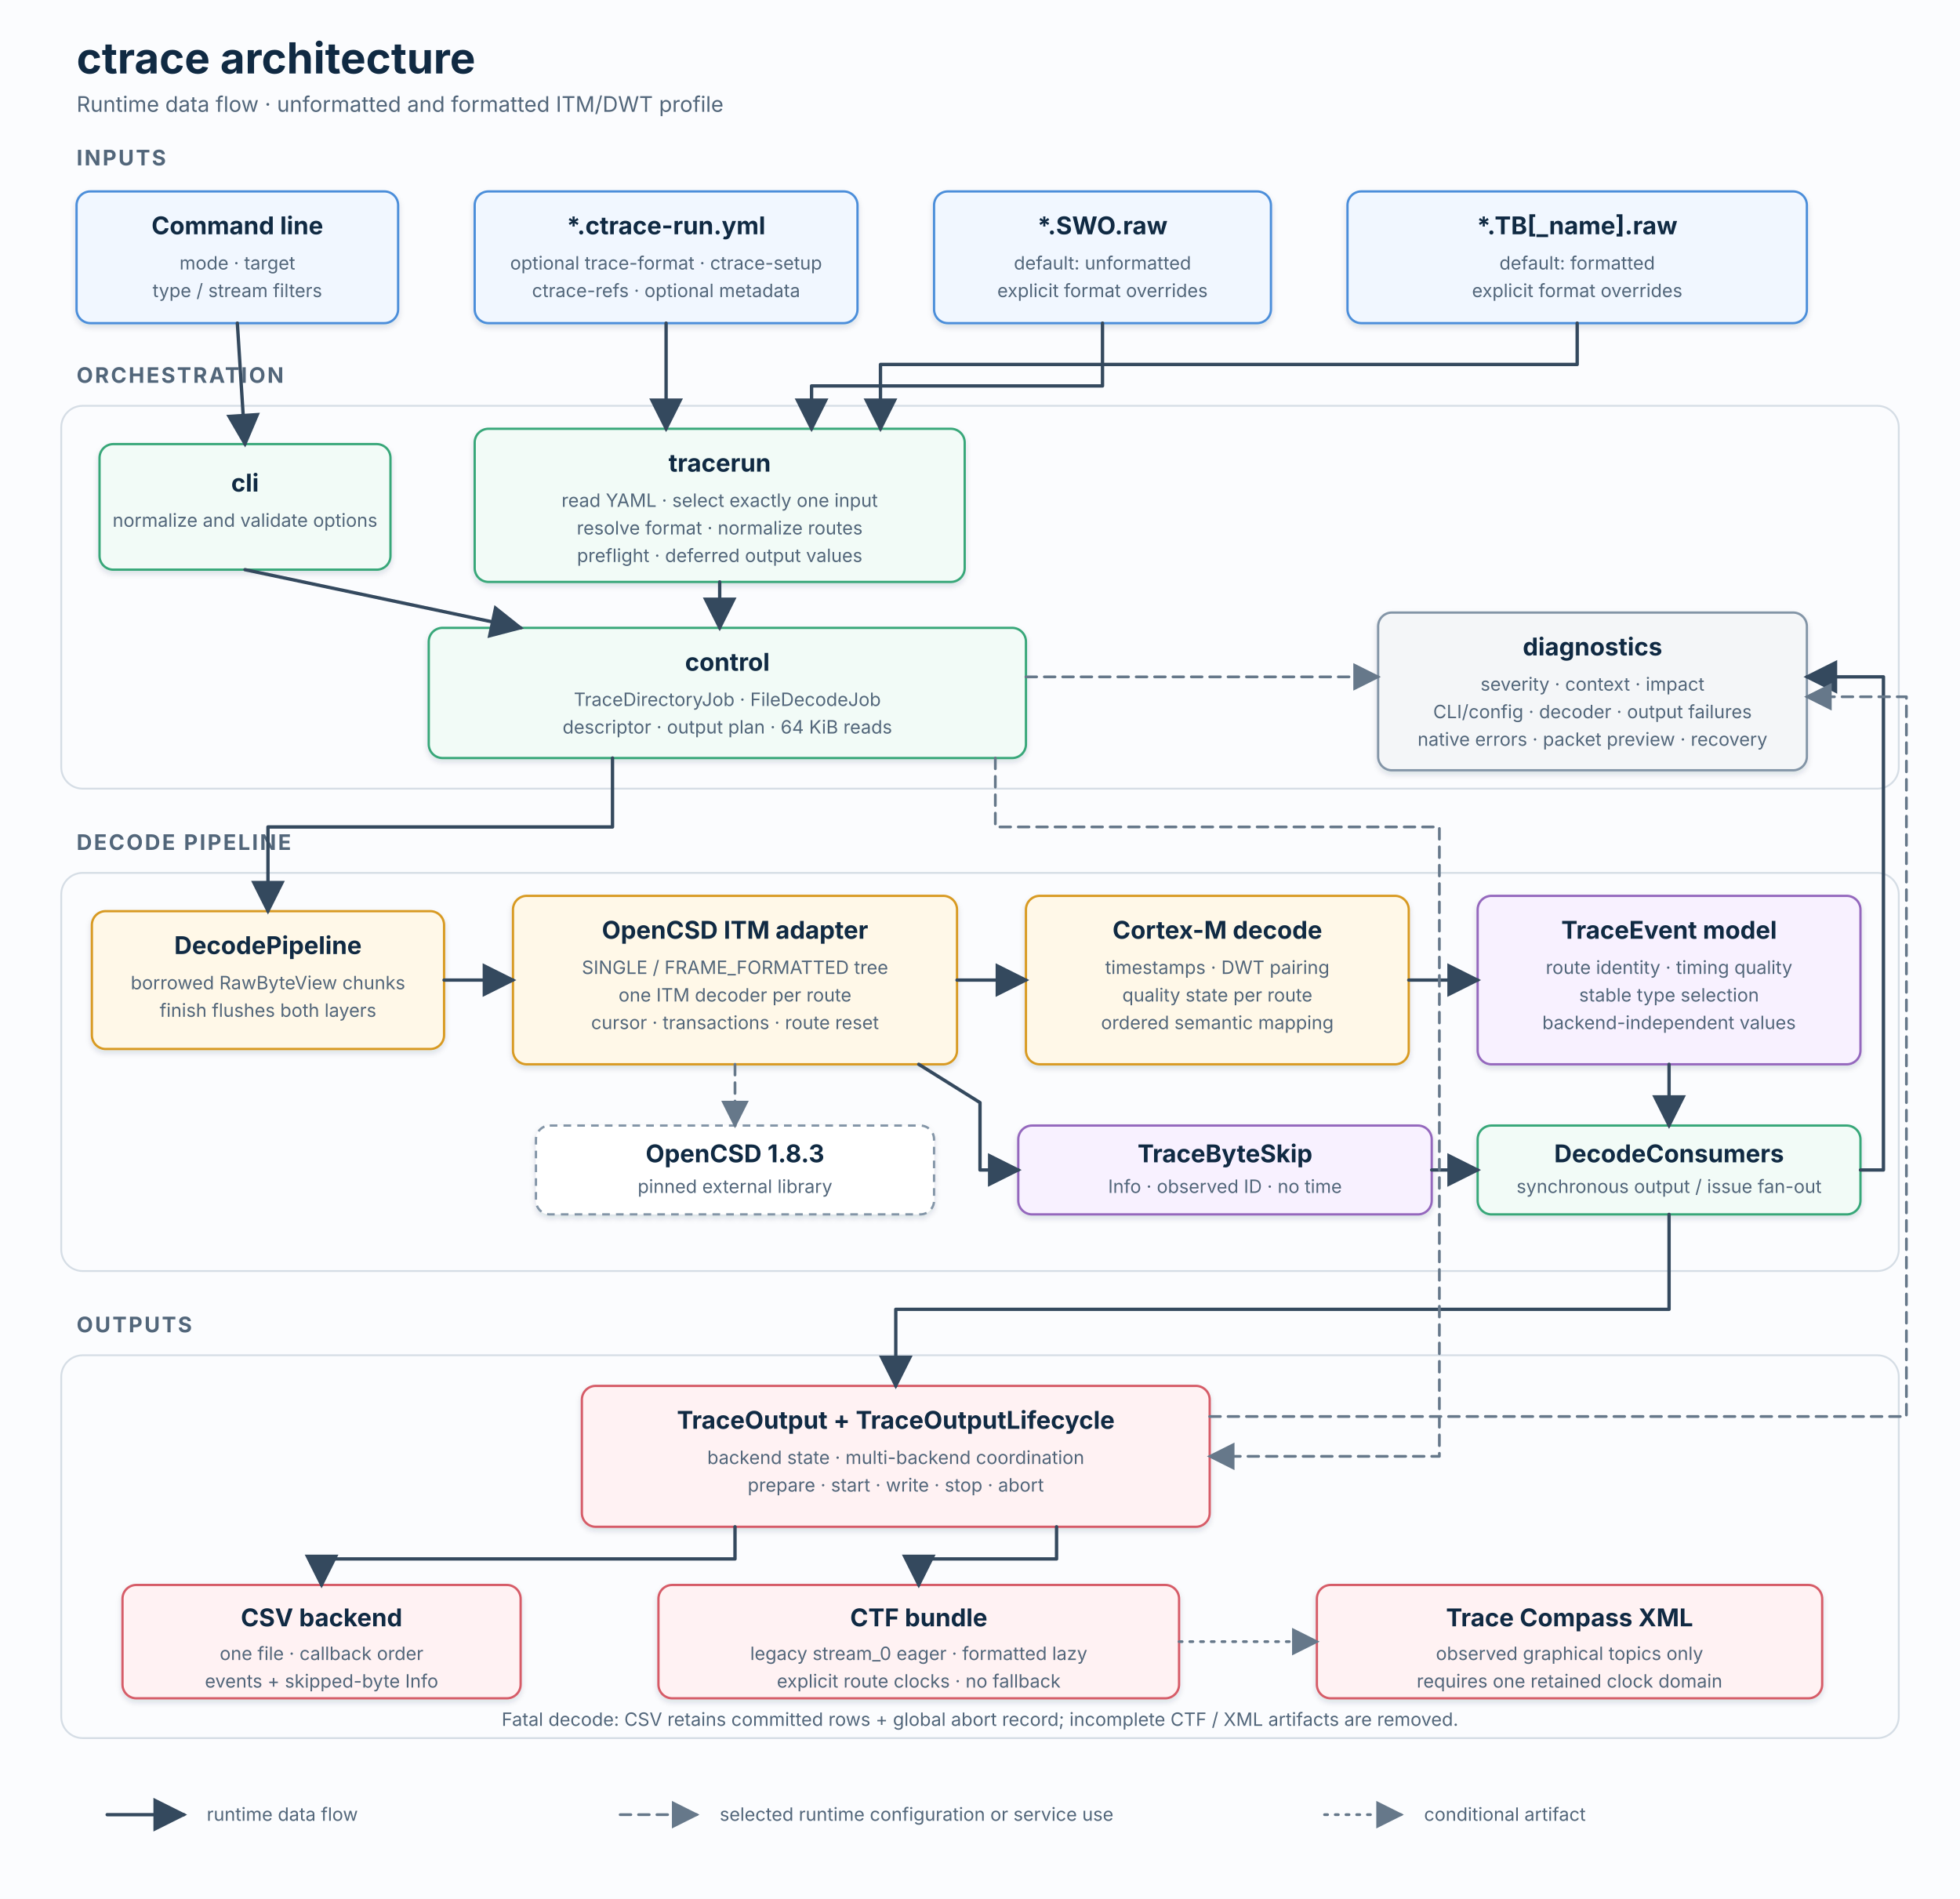
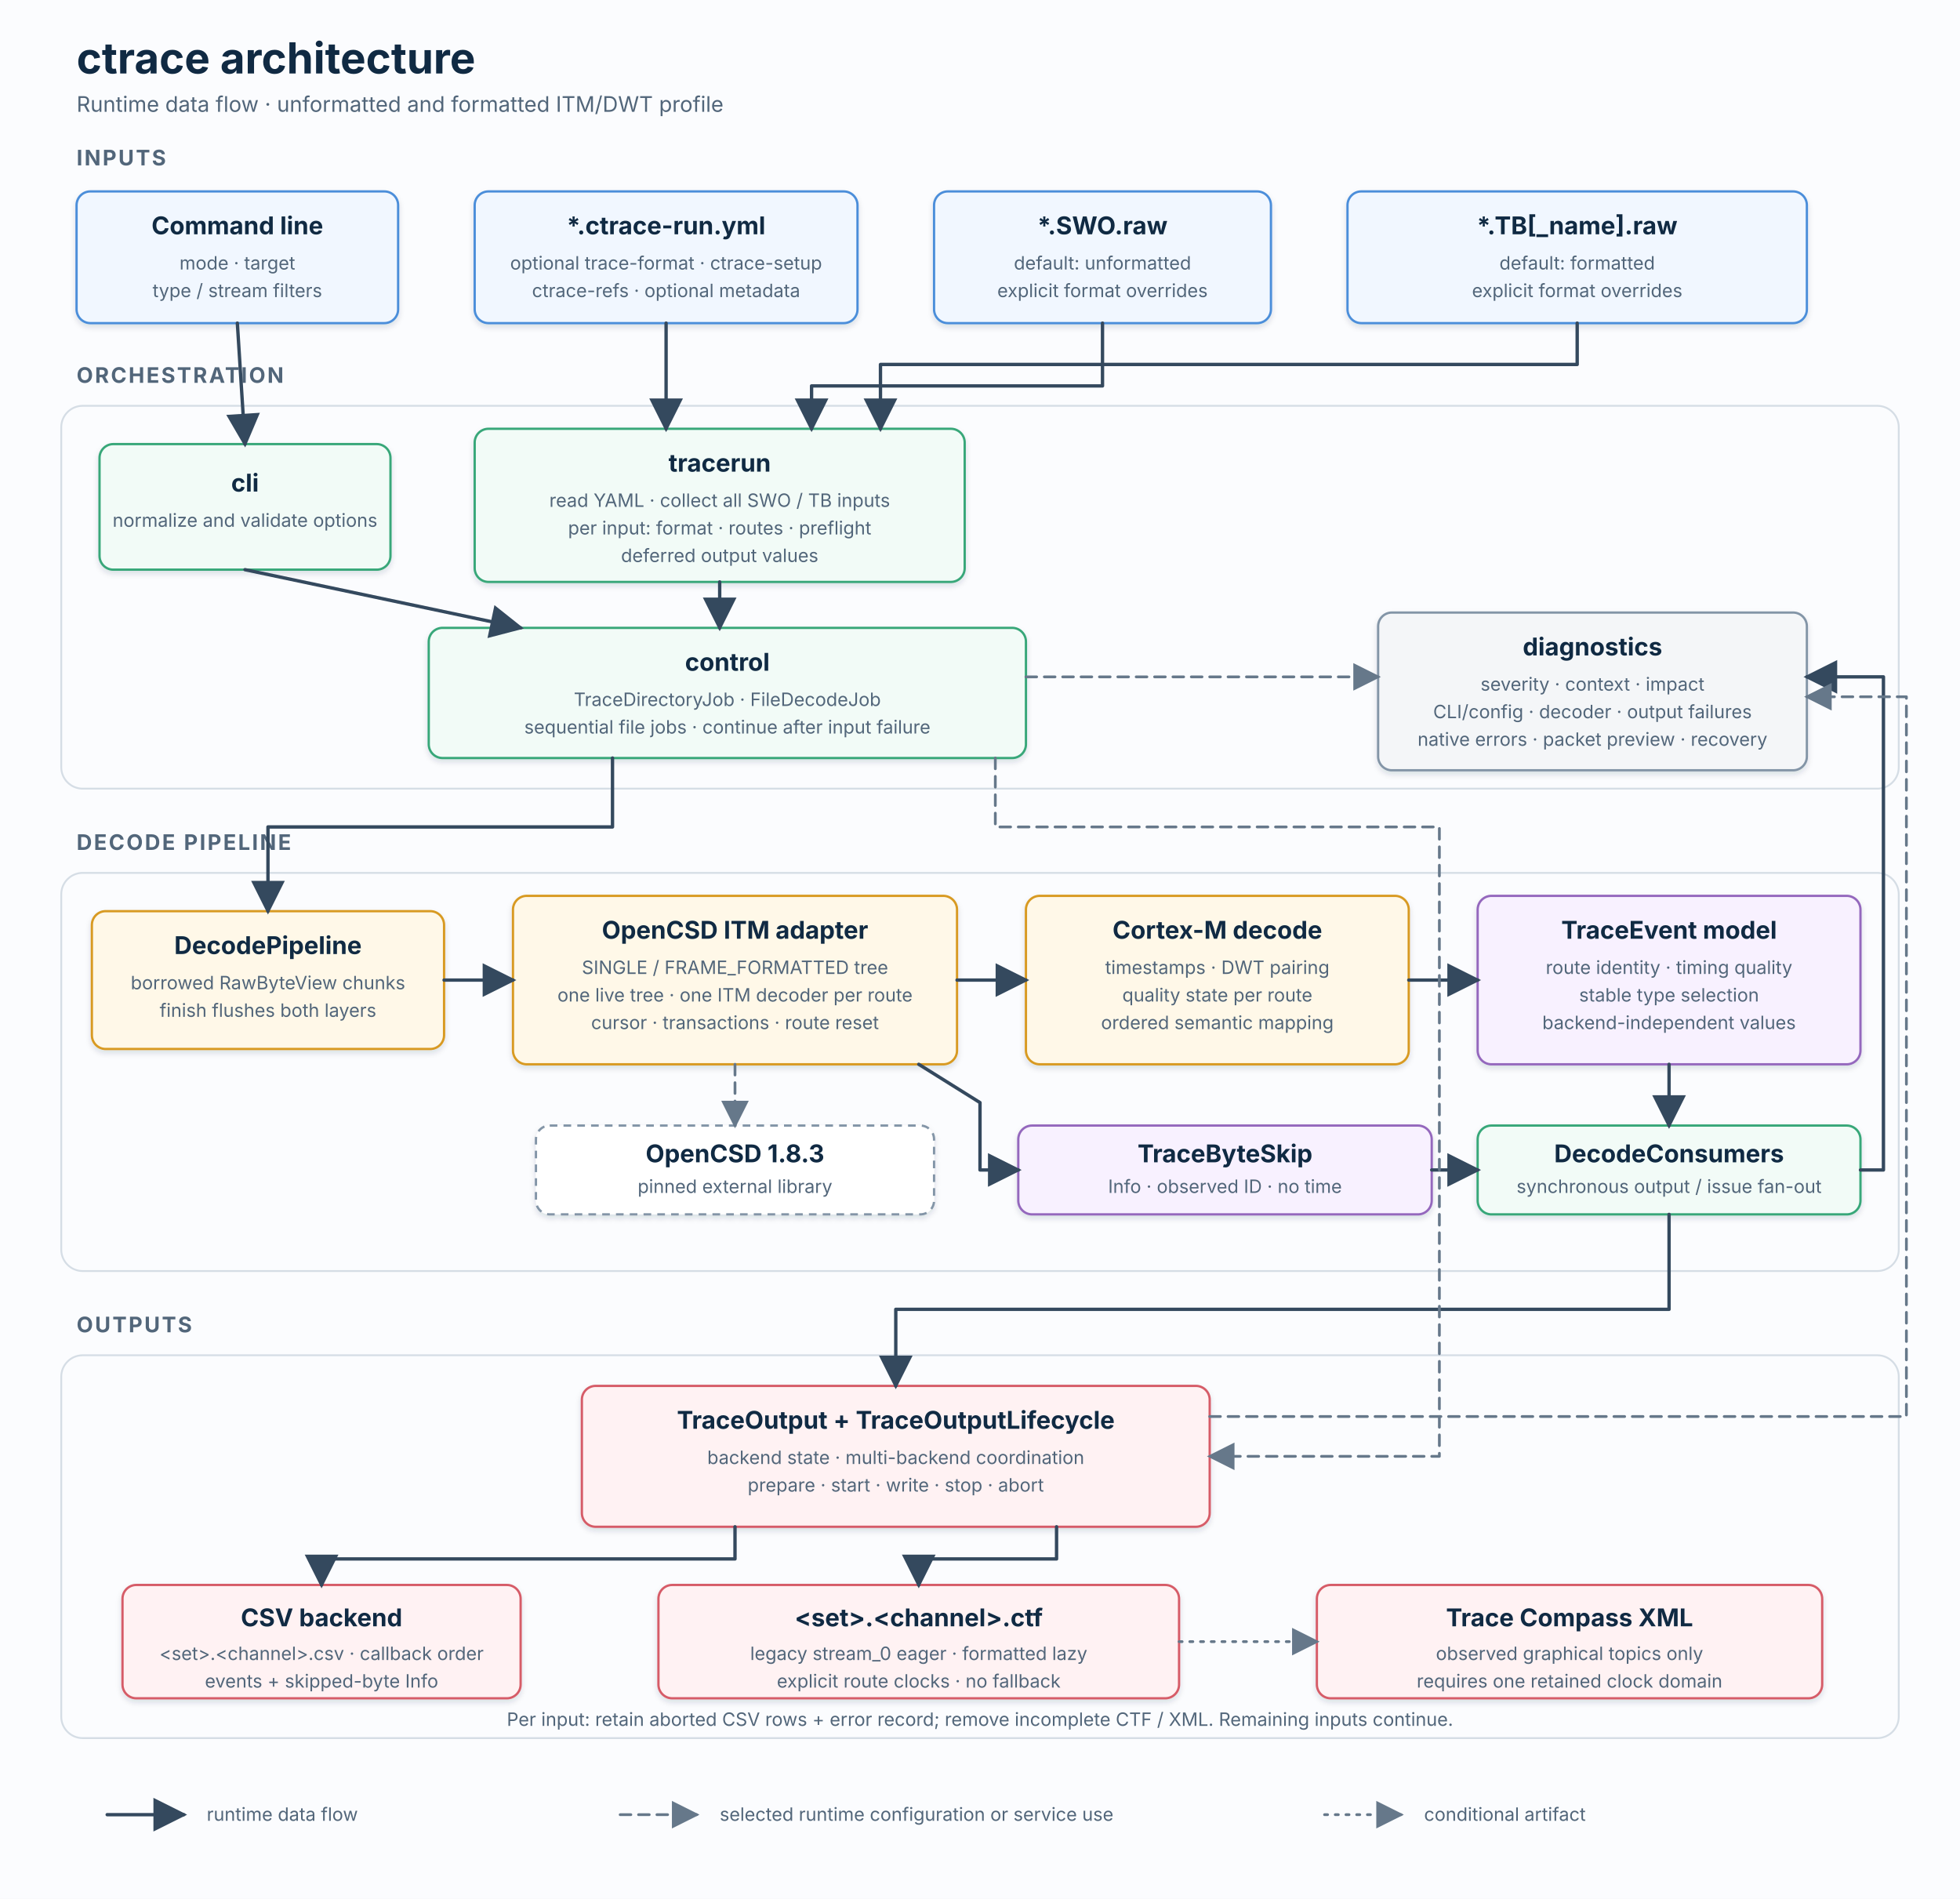
<svg xmlns="http://www.w3.org/2000/svg" width="1280" height="1240" viewBox="0 0 1280 1240" role="img" aria-labelledby="title description">
  <defs>
    <marker id="arrow" markerWidth="10" markerHeight="10" refX="9" refY="5" orient="auto">
      <path d="M 0 0 L 10 5 L 0 10 z" fill="#34495e" />
    </marker>
    <marker id="arrow-muted" markerWidth="10" markerHeight="10" refX="9" refY="5" orient="auto">
      <path d="M 0 0 L 10 5 L 0 10 z" fill="#66788a" />
    </marker>
    <filter id="shadow" x="-10%" y="-10%" width="120%" height="130%">
      <feDropShadow dx="0" dy="2" stdDeviation="2" flood-color="#102a43" flood-opacity="0.14" />
    </filter>
    <style>
      text { font-family: Inter, "Segoe UI", Arial, sans-serif; fill: #102a43; }
      .title { font-size: 28px; font-weight: 700; }
      .subtitle { font-size: 14px; fill: #52667a; }
      .section { font-size: 14px; font-weight: 700; letter-spacing: 1.2px; fill: #52667a; }
      .box { stroke-width: 1.5; rx: 9; filter: url(#shadow); }
      .box-title { font-size: 16px; font-weight: 700; text-anchor: middle; }
      .box-detail { font-size: 12px; text-anchor: middle; fill: #52667a; }
      .input { fill: #f1f7ff; stroke: #4c8eda; }
      .control { fill: #f2fbf7; stroke: #37a779; }
      .decode { fill: #fff8e8; stroke: #d89a22; }
      .model { fill: #f8f1ff; stroke: #9467bd; }
      .output { fill: #fff2f3; stroke: #d65c67; }
      .support { fill: #f4f6f8; stroke: #8395a7; }
      .external { fill: #ffffff; stroke: #8395a7; stroke-dasharray: 5 4; }
      .flow { fill: none; stroke: #34495e; stroke-width: 2.2; marker-end: url(#arrow); }
      .dependency { fill: none; stroke: #66788a; stroke-width: 1.8; stroke-dasharray: 7 5;
                    marker-end: url(#arrow-muted); }
      .conditional { fill: none; stroke: #66788a; stroke-width: 1.8; stroke-dasharray: 2 5;
                     marker-end: url(#arrow-muted); }
      .flow, .dependency, .conditional { stroke-linecap: round; stroke-linejoin: round; }
      .group { fill: none; stroke: #d5dde5; stroke-width: 1.2; rx: 14; }
      .legend { font-size: 12px; fill: #52667a; }
    </style>
  </defs>
  <rect width="1280" height="1240" fill="#fbfcfe" />
  <text x="50" y="48" class="title">ctrace architecture</text>
  <text x="50" y="73" class="subtitle">Runtime data flow · unformatted and formatted ITM/DWT profile</text>
  <text x="50" y="108" class="section">INPUTS</text>
  <rect x="50" y="125" width="210" height="86" class="box input" />
  <text x="155" y="153" class="box-title">Command line</text>
  <text x="155" y="176" class="box-detail">mode · target</text>
  <text x="155" y="194" class="box-detail">type / stream filters</text>
  <rect x="310" y="125" width="250" height="86" class="box input" />
  <text x="435" y="153" class="box-title">*.ctrace-run.yml</text>
  <text x="435" y="176" class="box-detail">optional trace-format · ctrace-setup</text>
  <text x="435" y="194" class="box-detail">ctrace-refs · optional metadata</text>
  <rect x="610" y="125" width="220" height="86" class="box input" />
  <text x="720" y="153" class="box-title">*.SWO.raw</text>
  <text x="720" y="176" class="box-detail">default: unformatted</text>
  <text x="720" y="194" class="box-detail">explicit format overrides</text>
  <rect x="880" y="125" width="300" height="86" class="box input" />
  <text x="1030" y="153" class="box-title">*.TB[_name].raw</text>
  <text x="1030" y="176" class="box-detail">default: formatted</text>
  <text x="1030" y="194" class="box-detail">explicit format overrides</text>
  <text x="50" y="250" class="section">ORCHESTRATION</text>
  <rect x="40" y="265" width="1200" height="250" class="group" />
  <rect x="65" y="290" width="190" height="82" class="box control" />
  <text x="160" y="321" class="box-title">cli</text>
  <text x="160" y="344" class="box-detail">normalize and validate options</text>
  <rect x="310" y="280" width="320" height="100" class="box control" />
  <text x="470" y="308" class="box-title">tracerun</text>
-   <text x="470" y="331" class="box-detail">read YAML · select exactly one input</text>
-   <text x="470" y="349" class="box-detail">resolve format · normalize routes</text>
-   <text x="470" y="367" class="box-detail">preflight · deferred output values</text>
+   <text x="470" y="331" class="box-detail">read YAML · collect all SWO / TB inputs</text>
+   <text x="470" y="349" class="box-detail">per input: format · routes · preflight</text>
+   <text x="470" y="367" class="box-detail">deferred output values</text>
  <rect x="280" y="410" width="390" height="85" class="box control" />
  <text x="475" y="438" class="box-title">control</text>
  <text x="475" y="461" class="box-detail">TraceDirectoryJob · FileDecodeJob</text>
-   <text x="475" y="479" class="box-detail">descriptor · output plan · 64 KiB reads</text>
+   <text x="475" y="479" class="box-detail">sequential file jobs · continue after input failure</text>
  <rect x="900" y="400" width="280" height="103" class="box support" />
  <text x="1040" y="428" class="box-title">diagnostics</text>
  <text x="1040" y="451" class="box-detail">severity · context · impact</text>
  <text x="1040" y="469" class="box-detail">CLI/config · decoder · output failures</text>
  <text x="1040" y="487" class="box-detail">native errors · packet preview · recovery</text>
  <path d="M 155 211 L 160 290" class="flow" />
  <path d="M 435 211 L 435 280" class="flow" />
  <path d="M 720 211 L 720 252 L 530 252 L 530 280" class="flow" />
  <path d="M 1030 211 L 1030 238 L 575 238 L 575 280" class="flow" />
  <path d="M 160 372 L 340 410" class="flow" />
  <path d="M 470 380 L 470 410" class="flow" />
  <path d="M 670 442 L 900 442" class="dependency" />
  <text x="50" y="555" class="section">DECODE PIPELINE</text>
  <rect x="40" y="570" width="1200" height="260" class="group" />
  <rect x="60" y="595" width="230" height="90" class="box decode" />
  <text x="175" y="623" class="box-title">DecodePipeline</text>
  <text x="175" y="646" class="box-detail">borrowed RawByteView chunks</text>
  <text x="175" y="664" class="box-detail">finish flushes both layers</text>
  <rect x="335" y="585" width="290" height="110" class="box decode" />
  <text x="480" y="613" class="box-title">OpenCSD ITM adapter</text>
  <text x="480" y="636" class="box-detail">SINGLE / FRAME_FORMATTED tree</text>
-   <text x="480" y="654" class="box-detail">one ITM decoder per route</text>
+   <text x="480" y="654" class="box-detail">one live tree · one ITM decoder per route</text>
  <text x="480" y="672" class="box-detail">cursor · transactions · route reset</text>
  <rect x="670" y="585" width="250" height="110" class="box decode" />
  <text x="795" y="613" class="box-title">Cortex-M decode</text>
  <text x="795" y="636" class="box-detail">timestamps · DWT pairing</text>
  <text x="795" y="654" class="box-detail">quality state per route</text>
  <text x="795" y="672" class="box-detail">ordered semantic mapping</text>
  <rect x="965" y="585" width="250" height="110" class="box model" />
  <text x="1090" y="613" class="box-title">TraceEvent model</text>
  <text x="1090" y="636" class="box-detail">route identity · timing quality</text>
  <text x="1090" y="654" class="box-detail">stable type selection</text>
  <text x="1090" y="672" class="box-detail">backend-independent values</text>
  <rect x="350" y="735" width="260" height="58" class="box external" />
  <text x="480" y="759" class="box-title">OpenCSD 1.8.3</text>
  <text x="480" y="779" class="box-detail">pinned external library</text>
  <rect x="665" y="735" width="270" height="58" class="box model" />
  <text x="800" y="759" class="box-title">TraceByteSkip</text>
  <text x="800" y="779" class="box-detail">Info · observed ID · no time</text>
  <rect x="965" y="735" width="250" height="58" class="box control" />
  <text x="1090" y="759" class="box-title">DecodeConsumers</text>
  <text x="1090" y="779" class="box-detail">synchronous output / issue fan-out</text>
  <path d="M 400 495 L 400 540 L 175 540 L 175 595" class="flow" />
  <path d="M 290 640 L 335 640" class="flow" />
  <path d="M 625 640 L 670 640" class="flow" />
  <path d="M 920 640 L 965 640" class="flow" />
  <path d="M 480 695 L 480 735" class="dependency" />
  <path d="M 600 695 L 640 720 L 640 764 L 665 764" class="flow" />
  <path d="M 935 764 L 965 764" class="flow" />
  <path d="M 1090 695 L 1090 735" class="flow" />
  <path d="M 1215 764 L 1230 764 L 1230 442 L 1180 442" class="flow" />
  <text x="50" y="870" class="section">OUTPUTS</text>
  <rect x="40" y="885" width="1200" height="250" class="group" />
  <rect x="380" y="905" width="410" height="92" class="box output" />
  <text x="585" y="933" class="box-title">TraceOutput + TraceOutputLifecycle</text>
  <text x="585" y="956" class="box-detail">backend state · multi-backend coordination</text>
  <text x="585" y="974" class="box-detail">prepare · start · write · stop · abort</text>
  <rect x="80" y="1035" width="260" height="74" class="box output" />
  <text x="210" y="1062" class="box-title">CSV backend</text>
-   <text x="210" y="1084" class="box-detail">one file · callback order</text>
+   <text x="210" y="1084" class="box-detail">&lt;set&gt;.&lt;channel&gt;.csv · callback order</text>
  <text x="210" y="1102" class="box-detail">events + skipped-byte Info</text>
  <rect x="430" y="1035" width="340" height="74" class="box output" />
-   <text x="600" y="1062" class="box-title">CTF bundle</text>
+   <text x="600" y="1062" class="box-title">&lt;set&gt;.&lt;channel&gt;.ctf</text>
  <text x="600" y="1084" class="box-detail">legacy stream_0 eager · formatted lazy</text>
  <text x="600" y="1102" class="box-detail">explicit route clocks · no fallback</text>
  <rect x="860" y="1035" width="330" height="74" class="box output" />
  <text x="1025" y="1062" class="box-title">Trace Compass XML</text>
  <text x="1025" y="1084" class="box-detail">observed graphical topics only</text>
  <text x="1025" y="1102" class="box-detail">requires one retained clock domain</text>
-   <text x="640" y="1127" class="box-detail">Fatal decode: CSV retains committed rows + global abort record; incomplete CTF / XML artifacts are removed.</text>
+   <text x="640" y="1127" class="box-detail">Per input: retain aborted CSV rows + error record; remove incomplete CTF / XML. Remaining inputs continue.</text>
  <path d="M 1090 793 L 1090 855 L 585 855 L 585 905" class="flow" />
  <path d="M 650 495 L 650 540 L 940 540 L 940 951 L 790 951" class="dependency" />
  <path d="M 480 997 L 480 1018 L 210 1018 L 210 1035" class="flow" />
  <path d="M 690 997 L 690 1018 L 600 1018 L 600 1035" class="flow" />
  <path d="M 770 1072 L 860 1072" class="conditional" />
  <path d="M 790 925 L 1245 925 L 1245 455 L 1180 455" class="dependency" />
  <line x1="70" y1="1185" x2="120" y2="1185" class="flow" />
  <text x="135" y="1189" class="legend">runtime data flow</text>
  <line x1="405" y1="1185" x2="455" y2="1185" class="dependency" />
  <text x="470" y="1189" class="legend">selected runtime configuration or service use</text>
  <line x1="865" y1="1185" x2="915" y2="1185" class="conditional" />
  <text x="930" y="1189" class="legend">conditional artifact</text>
</svg>
